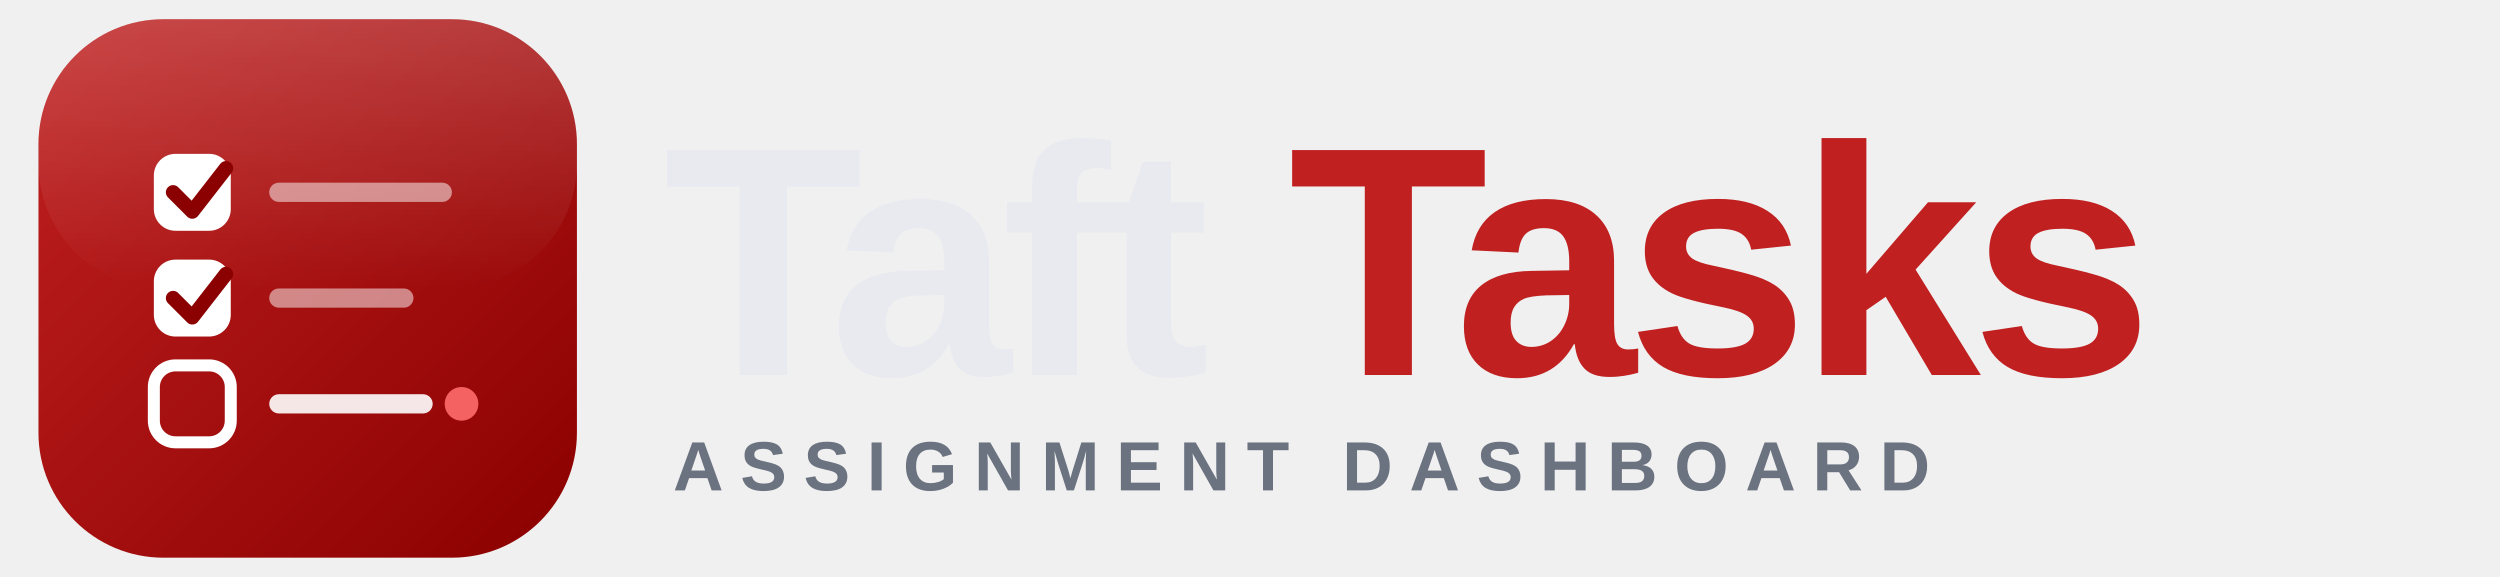
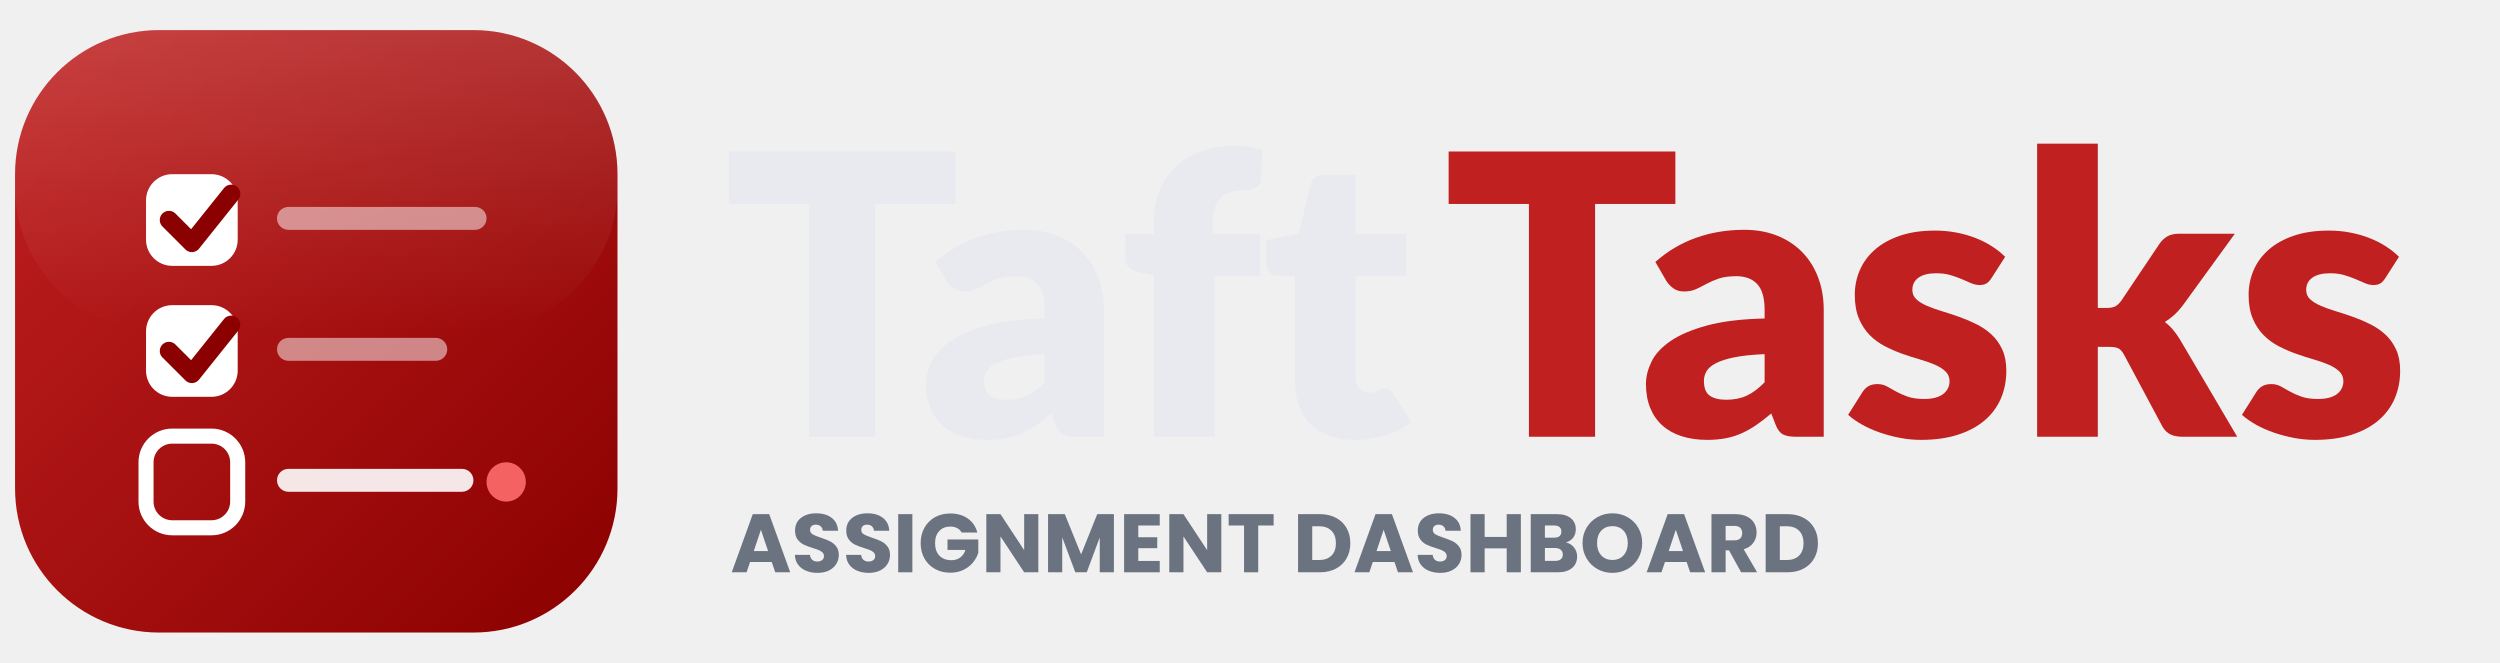
- <svg xmlns="http://www.w3.org/2000/svg" viewBox="0 0 520 120" width="520" height="120">
+ <svg xmlns="http://www.w3.org/2000/svg" viewBox="0 0 332 88" width="332" height="88">
  <defs>
    <linearGradient id="iconBg" x1="0%" y1="0%" x2="100%" y2="100%">
      <stop offset="0%" stop-color="#C02020" />
      <stop offset="100%" stop-color="#8B0000" />
    </linearGradient>
    <linearGradient id="iconShine" x1="0%" y1="0%" x2="0%" y2="100%">
-       <stop offset="0%" stop-color="rgba(255,255,255,0.18)" />
+       <stop offset="0%" stop-color="rgba(255,255,255,0.15)" />
      <stop offset="100%" stop-color="rgba(255,255,255,0)" />
    </linearGradient>
  </defs>
-   <g transform="translate(8, 4)">
-     <rect width="112" height="112" rx="26" fill="url(#iconBg)" />
-     <rect width="112" height="56" rx="26" fill="url(#iconShine)" />
-     <rect x="24" y="28" width="16" height="16" rx="4.5" fill="white" />
-     <polyline points="28,36 32,40 39,31" fill="none" stroke="#8B0000" stroke-width="3" stroke-linecap="round" stroke-linejoin="round" />
-     <rect x="48" y="34" width="38" height="4" rx="2" fill="white" opacity="0.5" />
-     <rect x="24" y="50" width="16" height="16" rx="4.5" fill="white" />
-     <polyline points="28,58 32,62 39,53" fill="none" stroke="#8B0000" stroke-width="3" stroke-linecap="round" stroke-linejoin="round" />
-     <rect x="48" y="56" width="30" height="4" rx="2" fill="white" opacity="0.5" />
-     <rect x="24" y="72" width="16" height="16" rx="4.5" fill="none" stroke="white" stroke-width="2.5" />
-     <rect x="48" y="78" width="34" height="4" rx="2" fill="white" opacity="0.9" />
-     <circle cx="88" cy="80" r="3.5" fill="#FF6B6B" opacity="0.9" />
+   <g transform="translate(2, 4) scale(0.8696)">
+     <rect width="92" height="92" rx="22" fill="url(#iconBg)" />
+     <rect width="92" height="46" rx="22" fill="url(#iconShine)" />
+     <rect x="20" y="22" width="14" height="14" rx="4" fill="white" />
+     <polyline points="23.5,29 27,32.5 33,25" fill="none" stroke="#8B0000" stroke-width="2.8" stroke-linecap="round" stroke-linejoin="round" />
+     <rect x="40" y="27" width="32" height="3.5" rx="1.75" fill="white" opacity="0.5" />
+     <rect x="20" y="42" width="14" height="14" rx="4" fill="white" />
+     <polyline points="23.5,49 27,52.5 33,45" fill="none" stroke="#8B0000" stroke-width="2.8" stroke-linecap="round" stroke-linejoin="round" />
+     <rect x="40" y="47" width="26" height="3.5" rx="1.75" fill="white" opacity="0.5" />
+     <rect x="20" y="62" width="14" height="14" rx="4" fill="none" stroke="white" stroke-width="2.3" />
+     <rect x="40" y="67" width="30" height="3.5" rx="1.75" fill="white" opacity="0.9" />
+     <circle cx="75" cy="69" r="3" fill="#FF6B6B" opacity="0.9" />
  </g>
-   <g transform="translate(138, 0)">
-     <text x="0" y="78" font-family="-apple-system, BlinkMacSystemFont, 'Segoe UI', 'Helvetica Neue', Arial, sans-serif" font-size="68" font-weight="900" letter-spacing="-2" fill="#e8eaf0">Taft</text>
-     <text x="130" y="78" font-family="-apple-system, BlinkMacSystemFont, 'Segoe UI', 'Helvetica Neue', Arial, sans-serif" font-size="68" font-weight="900" letter-spacing="-2" fill="#C02020">Tasks</text>
-     <text x="2" y="102" font-family="-apple-system, BlinkMacSystemFont, 'Segoe UI', 'Helvetica Neue', Arial, sans-serif" font-size="14.5" font-weight="600" letter-spacing="3.5" fill="#6b7280">
-       ASSIGNMENT DASHBOARD</text>
+   <g fill="#e8eaf0">
+     <path d="M1188 1457V1189H778V0H440V1189H30V1457Z" transform="translate(96.0,58.0) scale(0.026,-0.026)" />
+     <path d="M800 0Q756 0 733.5 12.0Q711 24 696 62L674 119Q635 86 599.0 61.0Q563 36 524.5 18.5Q486 1 442.5 -7.5Q399 -16 346 -16Q275 -16 217.0 2.5Q159 21 118.5 57.0Q78 93 56.0 146.5Q34 200 34 270Q34 325 62.0 383.0Q90 441 159.0 488.5Q228 536 345.0 568.0Q462 600 640 604V648Q640 739 602.5 779.5Q565 820 496 820Q441 820 406.0 808.0Q371 796 343.5 781.0Q316 766 290.0 754.0Q264 742 228 742Q196 742 174.0 758.0Q152 774 138 796L82 893Q176 976 290.5 1016.5Q405 1057 536 1057Q630 1057 705.5 1026.5Q781 996 833.5 941.5Q886 887 914.0 812.0Q942 737 942 648V0ZM444 189Q504 189 549.0 210.0Q594 231 640 278V422Q547 418 487.0 406.0Q427 394 392.0 376.0Q357 358 343.5 335.0Q330 312 330 285Q330 232 359.0 210.5Q388 189 444 189Z" transform="translate(122.1,58.0) scale(0.026,-0.026)" />
+     <path d="M182 0V824L114 838Q79 846 57.5 863.0Q36 880 36 913V1035H182V1094Q182 1183 210.5 1255.0Q239 1327 292.5 1378.0Q346 1429 423.0 1457.0Q500 1485 598 1485Q636 1485 668.0 1480.5Q700 1476 735 1466L729 1315Q728 1299 721.0 1288.5Q714 1278 702.5 1271.5Q691 1265 678.0 1262.0Q665 1259 652 1259Q611 1259 579.0 1251.0Q547 1243 525.5 1222.5Q504 1202 493.0 1168.5Q482 1135 482 1084V1035H725V823H492V0Z" transform="translate(148.5,58.0) scale(0.026,-0.026)" />
+     <path d="M476 -16Q402 -16 345.5 5.5Q289 27 250.5 66.5Q212 106 192.0 162.0Q172 218 172 287V823H84Q60 823 43.0 838.5Q26 854 26 884V1005L191 1037L252 1290Q264 1338 320 1338H482V1035H739V823H482V308Q482 272 499.5 248.5Q517 225 550 225Q567 225 578.5 228.5Q590 232 598.5 236.5Q607 241 614.5 244.5Q622 248 632 248Q646 248 654.5 241.5Q663 235 672 221L766 74Q706 29 631.0 6.5Q556 -16 476 -16Z" transform="translate(167.5,58.0) scale(0.026,-0.026)" />
+   </g>
+   <g fill="#C02020">
+     <path d="M1188 1457V1189H778V0H440V1189H30V1457Z" transform="translate(191.6,58.0) scale(0.026,-0.026)" />
+     <path d="M800 0Q756 0 733.5 12.0Q711 24 696 62L674 119Q635 86 599.0 61.0Q563 36 524.5 18.5Q486 1 442.5 -7.5Q399 -16 346 -16Q275 -16 217.0 2.5Q159 21 118.5 57.0Q78 93 56.0 146.5Q34 200 34 270Q34 325 62.0 383.0Q90 441 159.0 488.5Q228 536 345.0 568.0Q462 600 640 604V648Q640 739 602.5 779.5Q565 820 496 820Q441 820 406.0 808.0Q371 796 343.5 781.0Q316 766 290.0 754.0Q264 742 228 742Q196 742 174.0 758.0Q152 774 138 796L82 893Q176 976 290.5 1016.5Q405 1057 536 1057Q630 1057 705.5 1026.5Q781 996 833.5 941.5Q886 887 914.0 812.0Q942 737 942 648V0ZM444 189Q504 189 549.0 210.0Q594 231 640 278V422Q547 418 487.0 406.0Q427 394 392.0 376.0Q357 358 343.5 335.0Q330 312 330 285Q330 232 359.0 210.5Q388 189 444 189Z" transform="translate(217.7,58.0) scale(0.026,-0.026)" />
+     <path d="M764 810Q752 791 738.5 783.0Q725 775 704 775Q682 775 660.0 784.5Q638 794 612.5 805.0Q587 816 555.0 825.5Q523 835 482 835Q423 835 391.5 812.5Q360 790 360 750Q360 721 380.5 702.0Q401 683 435.0 668.5Q469 654 512.0 641.0Q555 628 600.0 612.0Q645 596 688.0 574.5Q731 553 765.0 521.5Q799 490 819.5 445.0Q840 400 840 337Q840 260 812.0 195.0Q784 130 728.5 83.0Q673 36 591.5 10.0Q510 -16 404 -16Q351 -16 298.0 -6.0Q245 4 195.5 21.0Q146 38 104.0 61.5Q62 85 32 112L104 226Q116 246 134.5 257.5Q153 269 182 269Q209 269 230.5 257.0Q252 245 277.0 231.0Q302 217 335.5 205.0Q369 193 420 193Q456 193 481.0 200.5Q506 208 521.0 221.0Q536 234 543.0 250.0Q550 266 550 283Q550 314 529.0 334.0Q508 354 474.0 368.5Q440 383 396.5 395.5Q353 408 308.0 424.0Q263 440 219.5 462.5Q176 485 142.0 519.5Q108 554 87.0 604.0Q66 654 66 725Q66 791 91.5 850.5Q117 910 168.0 955.0Q219 1000 296.0 1026.5Q373 1053 476 1053Q532 1053 584.5 1043.0Q637 1033 683.0 1015.0Q729 997 767.0 972.5Q805 948 834 919Z" transform="translate(244.6,58.0) scale(0.026,-0.026)" />
+     <path d="M415 1497V658H461Q490 658 505.0 666.5Q520 675 535 695L731 987Q749 1012 772.0 1024.5Q795 1037 831 1037H1115L847 668Q809 618 757 586Q780 569 799.0 546.5Q818 524 835 496L1127 0H847Q812 0 787.0 11.5Q762 23 745 52L549 419Q535 444 520.0 451.5Q505 459 475 459H415V0H105V1497Z" transform="translate(267.8,58.0) scale(0.026,-0.026)" />
+     <path d="M764 810Q752 791 738.5 783.0Q725 775 704 775Q682 775 660.0 784.5Q638 794 612.5 805.0Q587 816 555.0 825.5Q523 835 482 835Q423 835 391.5 812.5Q360 790 360 750Q360 721 380.5 702.0Q401 683 435.0 668.5Q469 654 512.0 641.0Q555 628 600.0 612.0Q645 596 688.0 574.5Q731 553 765.0 521.5Q799 490 819.5 445.0Q840 400 840 337Q840 260 812.0 195.0Q784 130 728.5 83.0Q673 36 591.5 10.0Q510 -16 404 -16Q351 -16 298.0 -6.0Q245 4 195.5 21.0Q146 38 104.0 61.5Q62 85 32 112L104 226Q116 246 134.5 257.5Q153 269 182 269Q209 269 230.5 257.0Q252 245 277.0 231.0Q302 217 335.5 205.0Q369 193 420 193Q456 193 481.0 200.5Q506 208 521.0 221.0Q536 234 543.0 250.0Q550 266 550 283Q550 314 529.0 334.0Q508 354 474.0 368.5Q440 383 396.5 395.5Q353 408 308.0 424.0Q263 440 219.5 462.5Q176 485 142.0 519.5Q108 554 87.0 604.0Q66 654 66 725Q66 791 91.5 850.5Q117 910 168.0 955.0Q219 1000 296.0 1026.5Q373 1053 476 1053Q532 1053 584.5 1043.0Q637 1033 683.0 1015.0Q729 997 767.0 972.5Q805 948 834 919Z" transform="translate(296.9,58.0) scale(0.026,-0.026)" />
+   </g>
+   <g fill="#6b7280">
+     <path d="M499 124H237L195 0H16L270 702H468L722 0H541ZM455 256 368 513 282 256Z" transform="translate(97.0,76.0) scale(0.011,-0.011)" />
+     <path d="M42 210H224Q228 171 251.0 150.5Q274 130 311 130Q349 130 371.0 147.5Q393 165 393 196Q393 222 375.5 239.0Q358 256 332.5 267.0Q307 278 260 292Q192 313 149.0 334.0Q106 355 75.0 396.0Q44 437 44 503Q44 601 115.0 656.5Q186 712 300 712Q416 712 487.0 656.5Q558 601 563 502H378Q376 536 353.0 555.5Q330 575 294 575Q263 575 244.0 558.5Q225 542 225 511Q225 477 257.0 458.0Q289 439 357 417Q425 394 467.5 373.0Q510 352 541.0 312.0Q572 272 572 209Q572 149 541.5 100.0Q511 51 453.0 22.0Q395 -7 316 -7Q239 -7 178.0 18.0Q117 43 80.5 92.0Q44 141 42 210Z" transform="translate(105.1,76.0) scale(0.011,-0.011)" />
+     <path d="M42 210H224Q228 171 251.0 150.5Q274 130 311 130Q349 130 371.0 147.5Q393 165 393 196Q393 222 375.5 239.0Q358 256 332.5 267.0Q307 278 260 292Q192 313 149.0 334.0Q106 355 75.0 396.0Q44 437 44 503Q44 601 115.0 656.5Q186 712 300 712Q416 712 487.0 656.5Q558 601 563 502H378Q376 536 353.0 555.5Q330 575 294 575Q263 575 244.0 558.5Q225 542 225 511Q225 477 257.0 458.0Q289 439 357 417Q425 394 467.5 373.0Q510 352 541.0 312.0Q572 272 572 209Q572 149 541.5 100.0Q511 51 453.0 22.0Q395 -7 316 -7Q239 -7 178.0 18.0Q117 43 80.5 92.0Q44 141 42 210Z" transform="translate(111.9,76.0) scale(0.011,-0.011)" />
+     <path d="M233 702V0H62V702Z" transform="translate(118.6,76.0) scale(0.011,-0.011)" />
+     <path d="M528 480Q509 515 473.5 533.5Q438 552 390 552Q307 552 257.0 497.5Q207 443 207 352Q207 255 259.5 200.5Q312 146 404 146Q467 146 510.5 178.0Q554 210 574 270H357V396H729V237Q710 173 664.5 118.0Q619 63 549.0 29.0Q479 -5 391 -5Q287 -5 205.5 40.5Q124 86 78.5 167.0Q33 248 33 352Q33 456 78.5 537.5Q124 619 205.0 664.5Q286 710 390 710Q516 710 602.5 649.0Q689 588 717 480Z" transform="translate(121.9,76.0) scale(0.011,-0.011)" />
+     <path d="M690 0H519L233 433V0H62V702H233L519 267V702H690Z" transform="translate(130.3,76.0) scale(0.011,-0.011)" />
+     <path d="M857 702V0H686V421L529 0H391L233 422V0H62V702H264L461 216L656 702Z" transform="translate(138.5,76.0) scale(0.011,-0.011)" />
+     <path d="M233 565V423H462V291H233V137H492V0H62V702H492V565Z" transform="translate(148.6,76.0) scale(0.011,-0.011)" />
+     <path d="M690 0H519L233 433V0H62V702H233L519 267V702H690Z" transform="translate(154.6,76.0) scale(0.011,-0.011)" />
+     <path d="M567 702V565H381V0H210V565H24V702Z" transform="translate(162.9,76.0) scale(0.011,-0.011)" />
+     <path d="M693 351Q693 248 647.5 168.0Q602 88 518.5 44.0Q435 0 325 0H62V702H325Q436 702 519.0 658.0Q602 614 647.5 534.5Q693 455 693 351ZM519 351Q519 448 465.0 502.0Q411 556 314 556H233V148H314Q411 148 465.0 201.0Q519 254 519 351Z" transform="translate(171.7,76.0) scale(0.011,-0.011)" />
+     <path d="M499 124H237L195 0H16L270 702H468L722 0H541ZM455 256 368 513 282 256Z" transform="translate(179.7,76.0) scale(0.011,-0.011)" />
+     <path d="M42 210H224Q228 171 251.0 150.5Q274 130 311 130Q349 130 371.0 147.5Q393 165 393 196Q393 222 375.5 239.0Q358 256 332.5 267.0Q307 278 260 292Q192 313 149.0 334.0Q106 355 75.0 396.0Q44 437 44 503Q44 601 115.0 656.5Q186 712 300 712Q416 712 487.0 656.5Q558 601 563 502H378Q376 536 353.0 555.5Q330 575 294 575Q263 575 244.0 558.5Q225 542 225 511Q225 477 257.0 458.0Q289 439 357 417Q425 394 467.5 373.0Q510 352 541.0 312.0Q572 272 572 209Q572 149 541.5 100.0Q511 51 453.0 22.0Q395 -7 316 -7Q239 -7 178.0 18.0Q117 43 80.5 92.0Q44 141 42 210Z" transform="translate(187.8,76.0) scale(0.011,-0.011)" />
+     <path d="M670 702V0H499V289H233V0H62V702H233V427H499V702Z" transform="translate(194.6,76.0) scale(0.011,-0.011)" />
+     <path d="M622 191Q622 103 560.5 51.5Q499 0 389 0H62V702H378Q485 702 545.5 653.0Q606 604 606 520Q606 458 573.5 417.0Q541 376 487 360Q548 347 585.0 299.5Q622 252 622 191ZM233 418H345Q387 418 409.5 436.5Q432 455 432 491Q432 527 409.5 546.0Q387 565 345 565H233ZM449 214Q449 251 424.5 272.0Q400 293 357 293H233V138H359Q402 138 425.5 157.5Q449 177 449 214Z" transform="translate(202.6,76.0) scale(0.011,-0.011)" />
+     <path d="M33 353Q33 456 81.5 538.0Q130 620 212.5 666.0Q295 712 394 712Q493 712 575.5 666.0Q658 620 705.5 538.0Q753 456 753 353Q753 250 705.0 167.5Q657 85 575.0 39.0Q493 -7 394 -7Q295 -7 212.5 39.0Q130 85 81.5 167.5Q33 250 33 353ZM579 353Q579 446 528.5 501.5Q478 557 394 557Q309 557 258.5 502.0Q208 447 208 353Q208 260 258.5 204.5Q309 149 394 149Q478 149 528.5 205.0Q579 261 579 353Z" transform="translate(209.8,76.0) scale(0.011,-0.011)" />
+     <path d="M499 124H237L195 0H16L270 702H468L722 0H541ZM455 256 368 513 282 256Z" transform="translate(218.5,76.0) scale(0.011,-0.011)" />
+     <path d="M420 0 274 265H233V0H62V702H349Q432 702 490.5 673.0Q549 644 578.0 593.5Q607 543 607 481Q607 411 567.5 356.0Q528 301 451 278L613 0ZM233 386H339Q386 386 409.5 409.0Q433 432 433 474Q433 514 409.5 537.0Q386 560 339 560H233Z" transform="translate(226.6,76.0) scale(0.011,-0.011)" />
+     <path d="M693 351Q693 248 647.5 168.0Q602 88 518.5 44.0Q435 0 325 0H62V702H325Q436 702 519.0 658.0Q602 614 647.5 534.5Q693 455 693 351ZM519 351Q519 448 465.0 502.0Q411 556 314 556H233V148H314Q411 148 465.0 201.0Q519 254 519 351Z" transform="translate(233.8,76.0) scale(0.011,-0.011)" />
  </g>
</svg>
